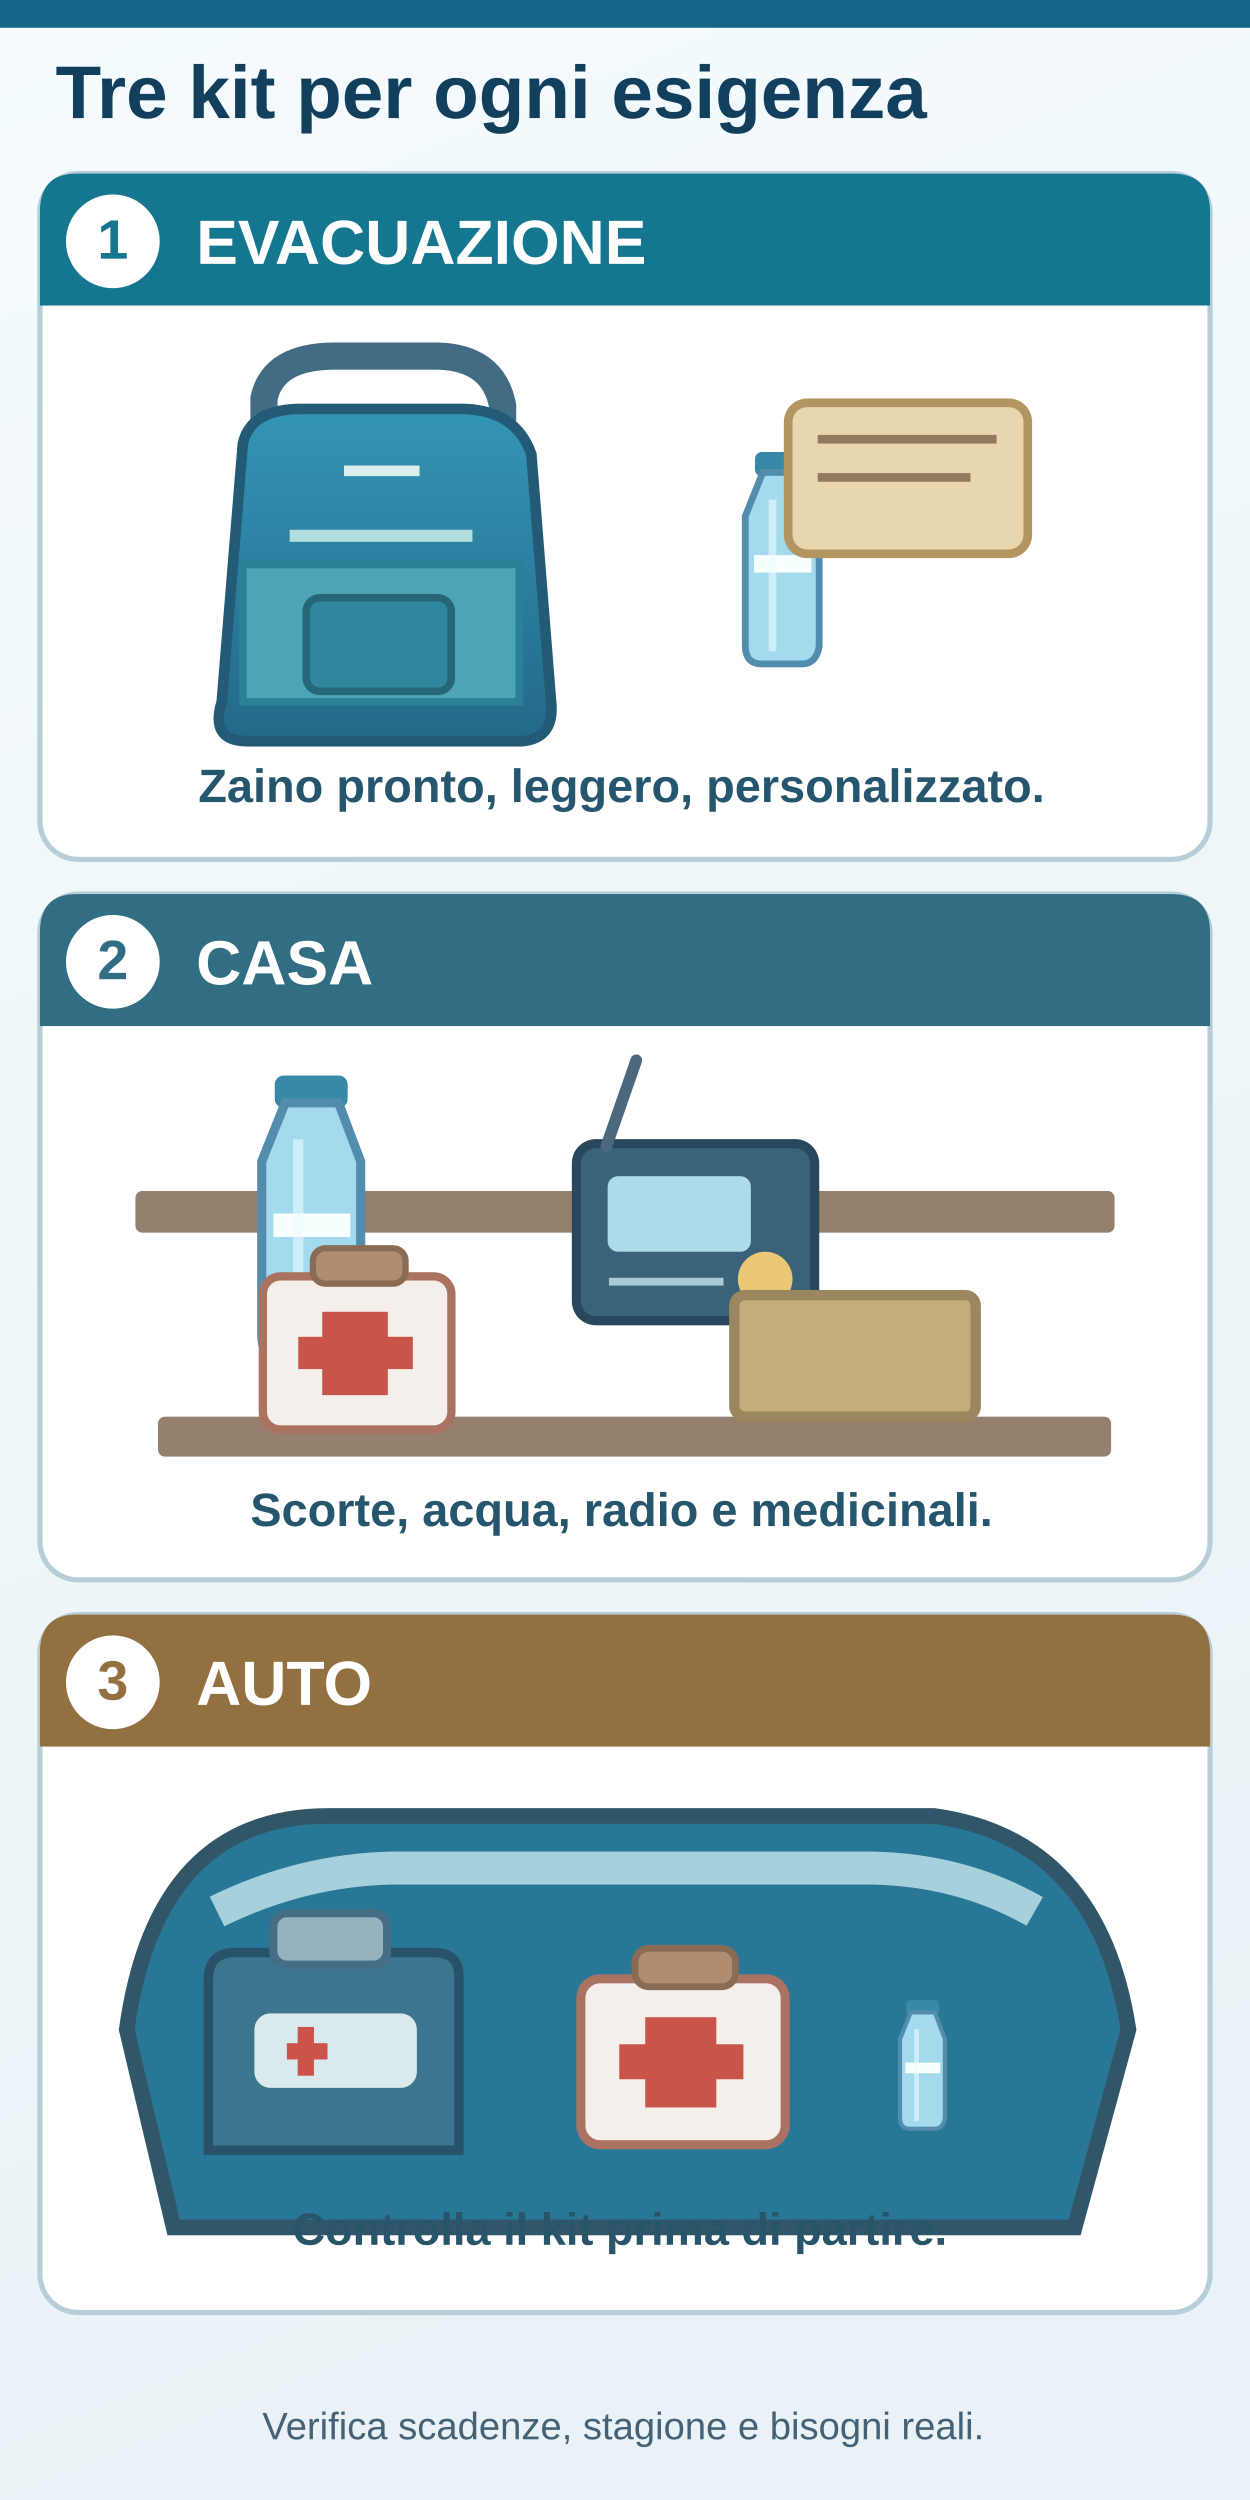
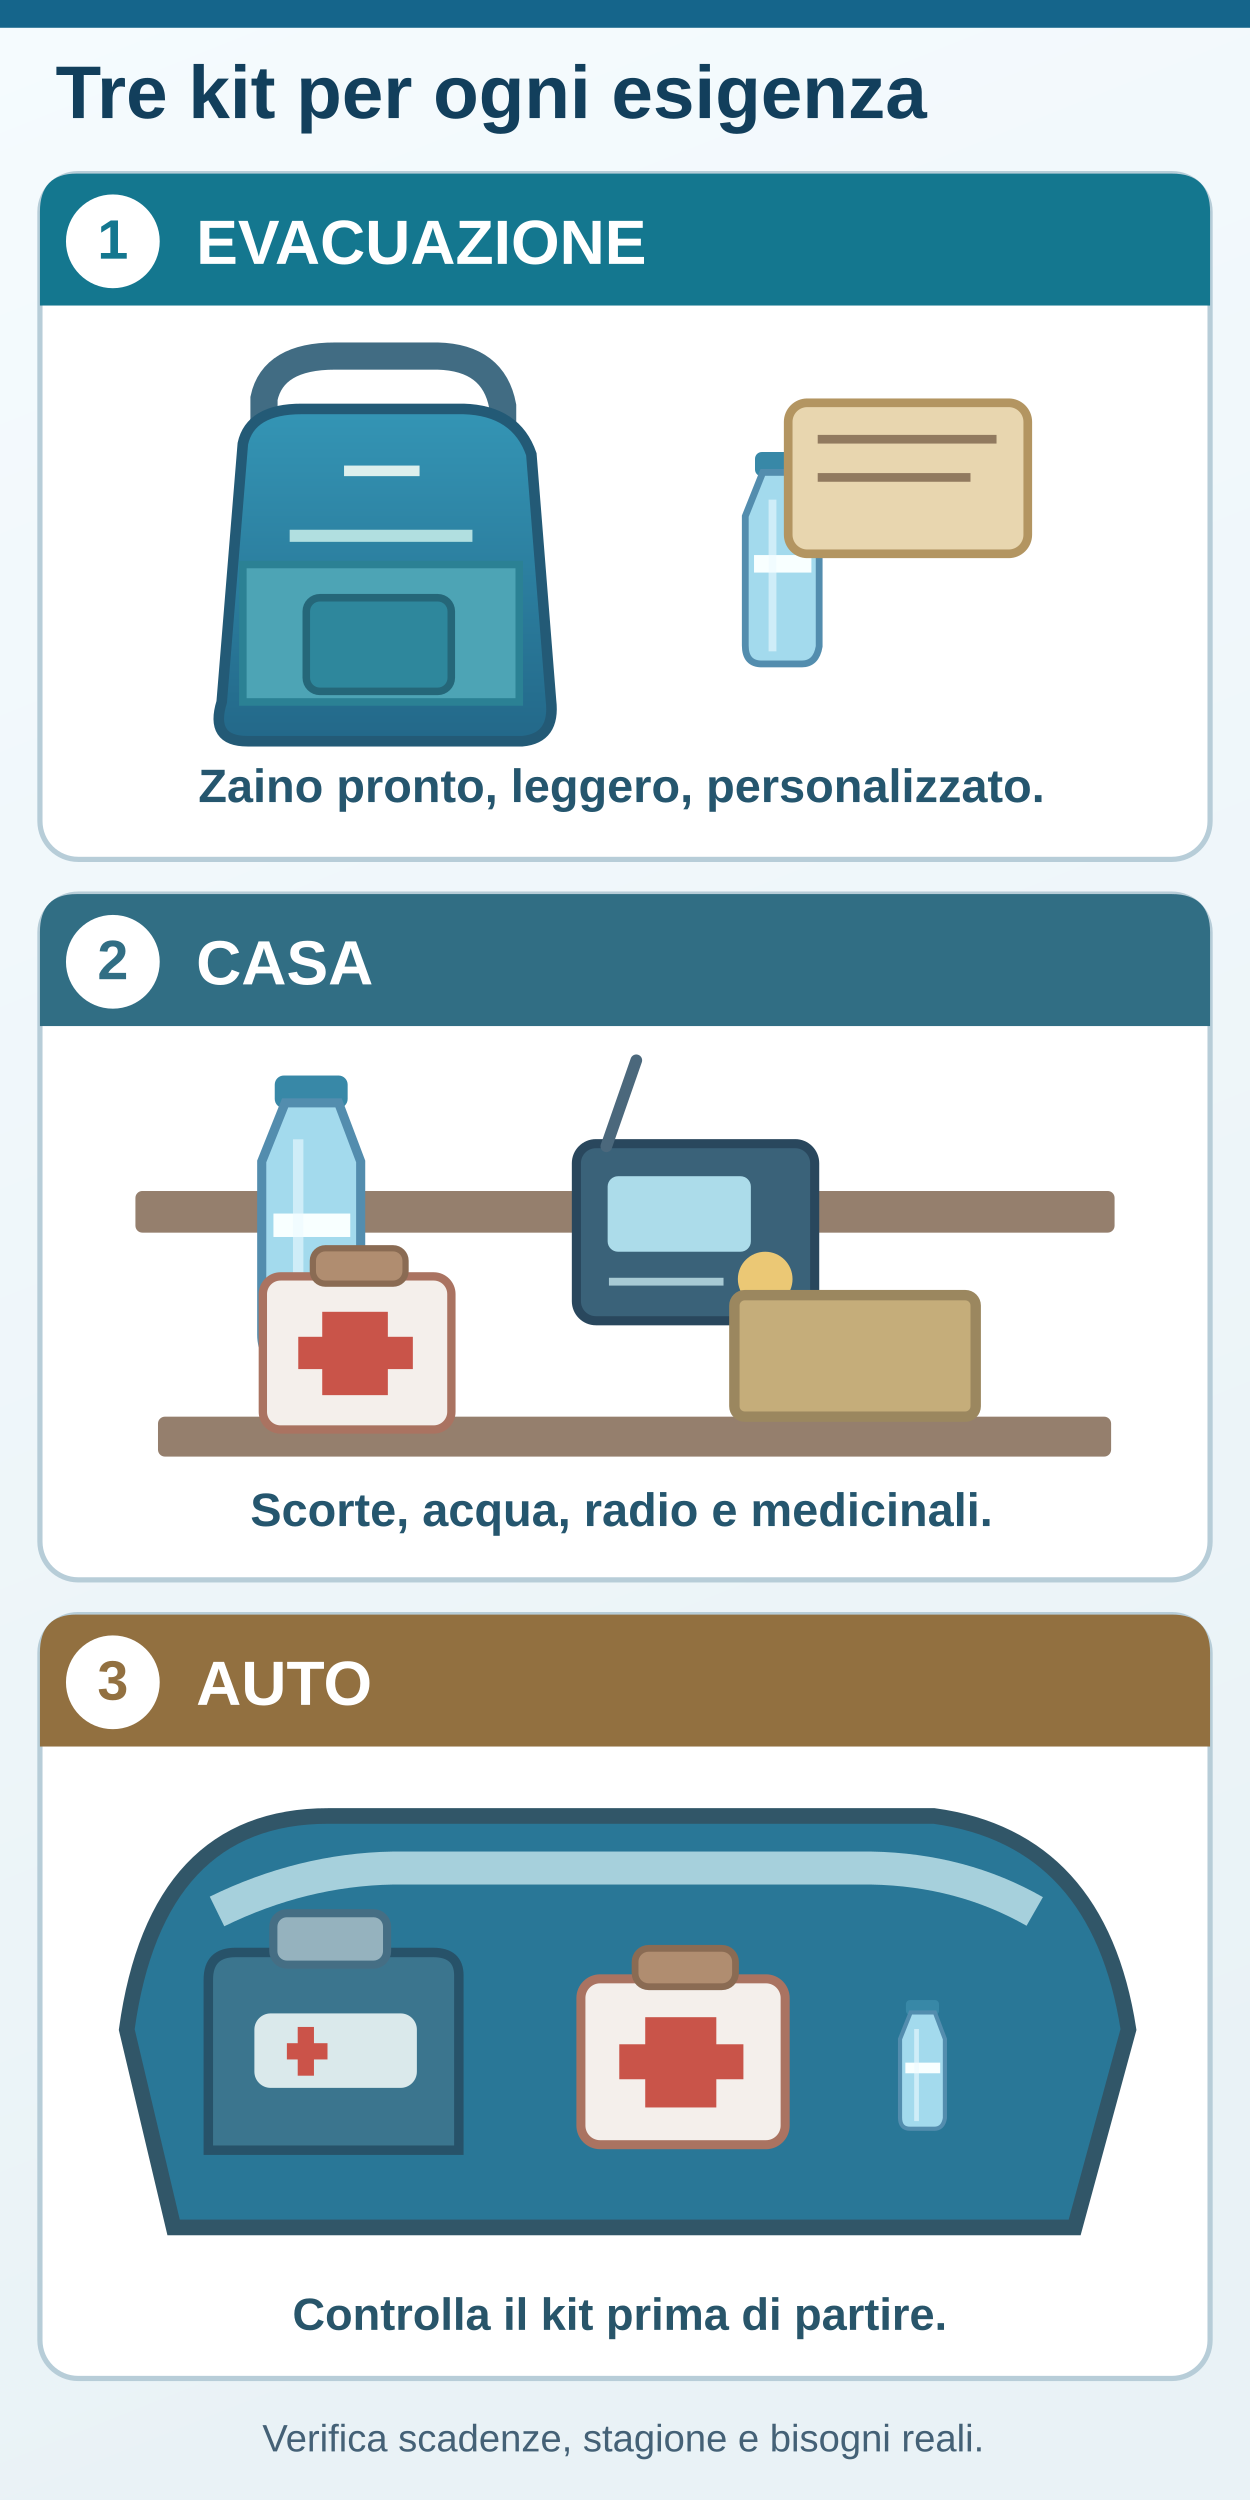
<svg xmlns="http://www.w3.org/2000/svg" viewBox="0 0 720 1440" width="720" height="1440" role="img" aria-labelledby="title desc">
  <defs>
    <linearGradient id="bg" x1="0" x2="0.2" y1="0" y2="1">
      <stop stop-color="#f5fbfe" />
      <stop offset="1" stop-color="#e9f2f6" />
    </linearGradient>
    <linearGradient id="sky" x1="0" y1="0" x2="0" y2="1">
      <stop stop-color="#a8d9f0" />
      <stop offset="1" stop-color="#ecf8fa" />
    </linearGradient>
    <linearGradient id="blue" x1="0" y1="0" x2="0" y2="1">
      <stop stop-color="#3495b5" />
      <stop offset="1" stop-color="#236889" />
    </linearGradient>
  </defs>
  <rect width="720" height="1440" fill="url(#bg)" />
  <rect width="720" height="16" fill="#15658b" />
  <text x="32" y="68" font-family="Arial,Helvetica,sans-serif" font-size="43" font-weight="700" fill="#123f5c" text-anchor="start">Tre kit per ogni esigenza</text>
  <rect x="23" y="100" width="674" height="395" rx="22" fill="#ffffff" stroke="#b7cdd8" stroke-width="3" />
  <path d="M44 100 H675 Q697 100 697 122 V176 H23 V122 Q23 100 44 100Z" fill="#14778f" />
  <circle cx="65" cy="139" r="27" fill="#fff" />
  <text x="65" y="149" font-family="Arial,Helvetica,sans-serif" font-size="32" font-weight="700" fill="#14778f" text-anchor="middle">1</text>
  <text x="113" y="152" font-family="Arial,Helvetica,sans-serif" font-size="36" font-weight="700" fill="#ffffff" text-anchor="start">EVACUAZIONE</text>
  <g transform="translate(119 199) scale(0.87)">
    <path d="M38 70 V35 Q44 7 85 7 H153 Q190 8 196 40 V70" fill="none" stroke="#416c83" stroke-width="18" />
    <path d="M24 65 Q29 42 63 42 H170 Q205 43 215 72 L228 235 Q231 260 209 262 H27 Q2 262 10 236Z" fill="url(#blue)" stroke="#235a76" stroke-width="7" />
    <path d="M24 145 H207 V236 H24Z" fill="#4da4b5" stroke="#2b8194" stroke-width="5" />
    <rect x="66" y="167" width="96" height="62" rx="9" fill="#2e879c" stroke="#256779" stroke-width="5" />
    <path d="M55 126 H176" stroke="#b1dfe0" stroke-width="8" />
    <path d="M91 83 H141" stroke="#dcefed" stroke-width="7" />
  </g>
  <g transform="translate(422 257) scale(0.56)">
    <rect x="23" y="6" width="56" height="25" rx="7" fill="#3888a7" />
    <path d="M31 27 H72 L89 72 V206 Q86 224 71 224 H30 Q13 224 13 205 V72Z" fill="#a3daed" stroke="#538dae" stroke-width="7" />
    <path d="M22 121 H81" stroke="#f8ffff" stroke-width="18" />
    <path d="M41 55 V211" stroke="#edfaff" stroke-width="8" opacity=".6" />
  </g>
  <rect x="454" y="232" width="138" height="87" rx="11" fill="#e8d6af" stroke="#b39561" stroke-width="5" />
  <path d="M471 253 H574 M471 275 H559" stroke="#917a5f" stroke-width="5" />
  <text x="358" y="462" font-family="Arial,Helvetica,sans-serif" font-size="27" font-weight="700" fill="#25566e" text-anchor="middle">Zaino pronto, leggero, personalizzato.</text>
  <rect x="23" y="515" width="674" height="395" rx="22" fill="#ffffff" stroke="#b7cdd8" stroke-width="3" />
  <path d="M44 515 H675 Q697 515 697 537 V591 H23 V537 Q23 515 44 515Z" fill="#316e84" />
  <circle cx="65" cy="554" r="27" fill="#fff" />
  <text x="65" y="564" font-family="Arial,Helvetica,sans-serif" font-size="32" font-weight="700" fill="#316e84" text-anchor="middle">2</text>
  <text x="113" y="567" font-family="Arial,Helvetica,sans-serif" font-size="36" font-weight="700" fill="#ffffff" text-anchor="start">CASA</text>
  <rect x="78" y="686" width="564" height="24" rx="4" fill="#957f6d" />
  <rect x="91" y="816" width="549" height="23" rx="4" fill="#957f6d" />
  <g transform="translate(141 615) scale(0.75)">
    <rect x="23" y="6" width="56" height="25" rx="7" fill="#3888a7" />
    <path d="M31 27 H72 L89 72 V206 Q86 224 71 224 H30 Q13 224 13 205 V72Z" fill="#a3daed" stroke="#538dae" stroke-width="7" />
    <path d="M22 121 H81" stroke="#f8ffff" stroke-width="18" />
    <path d="M41 55 V211" stroke="#edfaff" stroke-width="8" opacity=".6" />
  </g>
  <g transform="translate(332 628) scale(0.75)">
    <rect x="0" y="41" width="183" height="136" rx="15" fill="#3a6279" stroke="#29475d" stroke-width="7" />
    <path d="M23 43 L46 -23" stroke="#4b687c" stroke-width="9" stroke-linecap="round" />
    <rect x="24" y="66" width="110" height="58" rx="8" fill="#acdcea" />
    <circle cx="145" cy="145" r="21" fill="#ebc875" />
    <path d="M25 147 H113" stroke="#a7cad4" stroke-width="6" />
  </g>
  <g transform="translate(149 716) scale(0.6)">
    <rect x="4" y="32" width="181" height="147" rx="17" fill="#f4efeb" stroke="#aa7361" stroke-width="8" />
    <path d="M61 66 H124 V146 H61Z M38 90 H148 V121 H38Z" fill="#c95449" />
    <rect x="52" y="5" width="89" height="34" rx="12" fill="#b08d70" stroke="#8a6b53" stroke-width="6" />
  </g>
  <rect x="423" y="746" width="139" height="70" rx="6" fill="#c5ad7a" stroke="#9b875f" stroke-width="6" />
  <text x="358" y="879" font-family="Arial,Helvetica,sans-serif" font-size="27" font-weight="700" fill="#25566e" text-anchor="middle">Scorte, acqua, radio e medicinali.</text>
-   <rect x="23" y="930" width="674" height="402" rx="22" fill="#ffffff" stroke="#b7cdd8" stroke-width="3" />
+   <rect x="23" y="930" width="674" height="440" rx="22" fill="#ffffff" stroke="#b7cdd8" stroke-width="3" />
  <path d="M44 930 H675 Q697 930 697 952 V1006 H23 V952 Q23 930 44 930Z" fill="#927040" />
  <circle cx="65" cy="969" r="27" fill="#fff" />
  <text x="65" y="979" font-family="Arial,Helvetica,sans-serif" font-size="32" font-weight="700" fill="#927040" text-anchor="middle">3</text>
  <text x="113" y="982" font-family="Arial,Helvetica,sans-serif" font-size="36" font-weight="700" fill="#ffffff" text-anchor="start">AUTO</text>
  <path d="M73 1169 Q90 1046 189 1046 H538 Q633 1059 650 1169 L619 1283 H100Z" fill="#297797" stroke="#315668" stroke-width="9" />
  <path d="M125 1101 Q174 1077 226 1076 H502 Q554 1077 596 1101" fill="none" stroke="#a6d0dc" stroke-width="19" />
  <g transform="translate(120 1102) scale(0.78)">
    <path d="M20 29 H166 Q185 29 185 46 V175 H0 V49 Q0 29 20 29Z" fill="#3b758e" stroke="#275269" stroke-width="7" />
    <rect x="48" y="0" width="84" height="38" rx="10" fill="#95b2be" stroke="#456e84" stroke-width="6" />
    <rect x="34" y="74" width="120" height="55" rx="12" fill="#dae9eb" />
    <path d="M72 84 V120 M58 102 H88" stroke="#cb5349" stroke-width="12" />
  </g>
  <g transform="translate(332 1119) scale(0.65)">
    <rect x="4" y="32" width="181" height="147" rx="17" fill="#f4efeb" stroke="#aa7361" stroke-width="8" />
    <path d="M61 66 H124 V146 H61Z M38 90 H148 V121 H38Z" fill="#c95449" />
    <rect x="52" y="5" width="89" height="34" rx="12" fill="#b08d70" stroke="#8a6b53" stroke-width="6" />
  </g>
  <g transform="translate(514 1150) scale(0.34)">
    <rect x="23" y="6" width="56" height="25" rx="7" fill="#3888a7" />
    <path d="M31 27 H72 L89 72 V206 Q86 224 71 224 H30 Q13 224 13 205 V72Z" fill="#a3daed" stroke="#538dae" stroke-width="7" />
    <path d="M22 121 H81" stroke="#f8ffff" stroke-width="18" />
    <path d="M41 55 V211" stroke="#edfaff" stroke-width="8" opacity=".6" />
  </g>
-   <text x="357" y="1293" font-family="Arial,Helvetica,sans-serif" font-size="26" font-weight="700" fill="#28556a" text-anchor="middle">Controlla il kit prima di partire.</text>
-   <text x="359" y="1405" font-family="Arial,Helvetica,sans-serif" font-size="22" font-weight="400" fill="#446176" text-anchor="middle">Verifica scadenze, stagione e bisogni reali.</text>
+   <text x="357" y="1342" font-family="Arial,Helvetica,sans-serif" font-size="26" font-weight="700" fill="#28556a" text-anchor="middle">Controlla il kit prima di partire.</text>
+   <text x="359" y="1412" font-family="Arial,Helvetica,sans-serif" font-size="22" font-weight="400" fill="#446176" text-anchor="middle">Verifica scadenze, stagione e bisogni reali.</text>
</svg>
